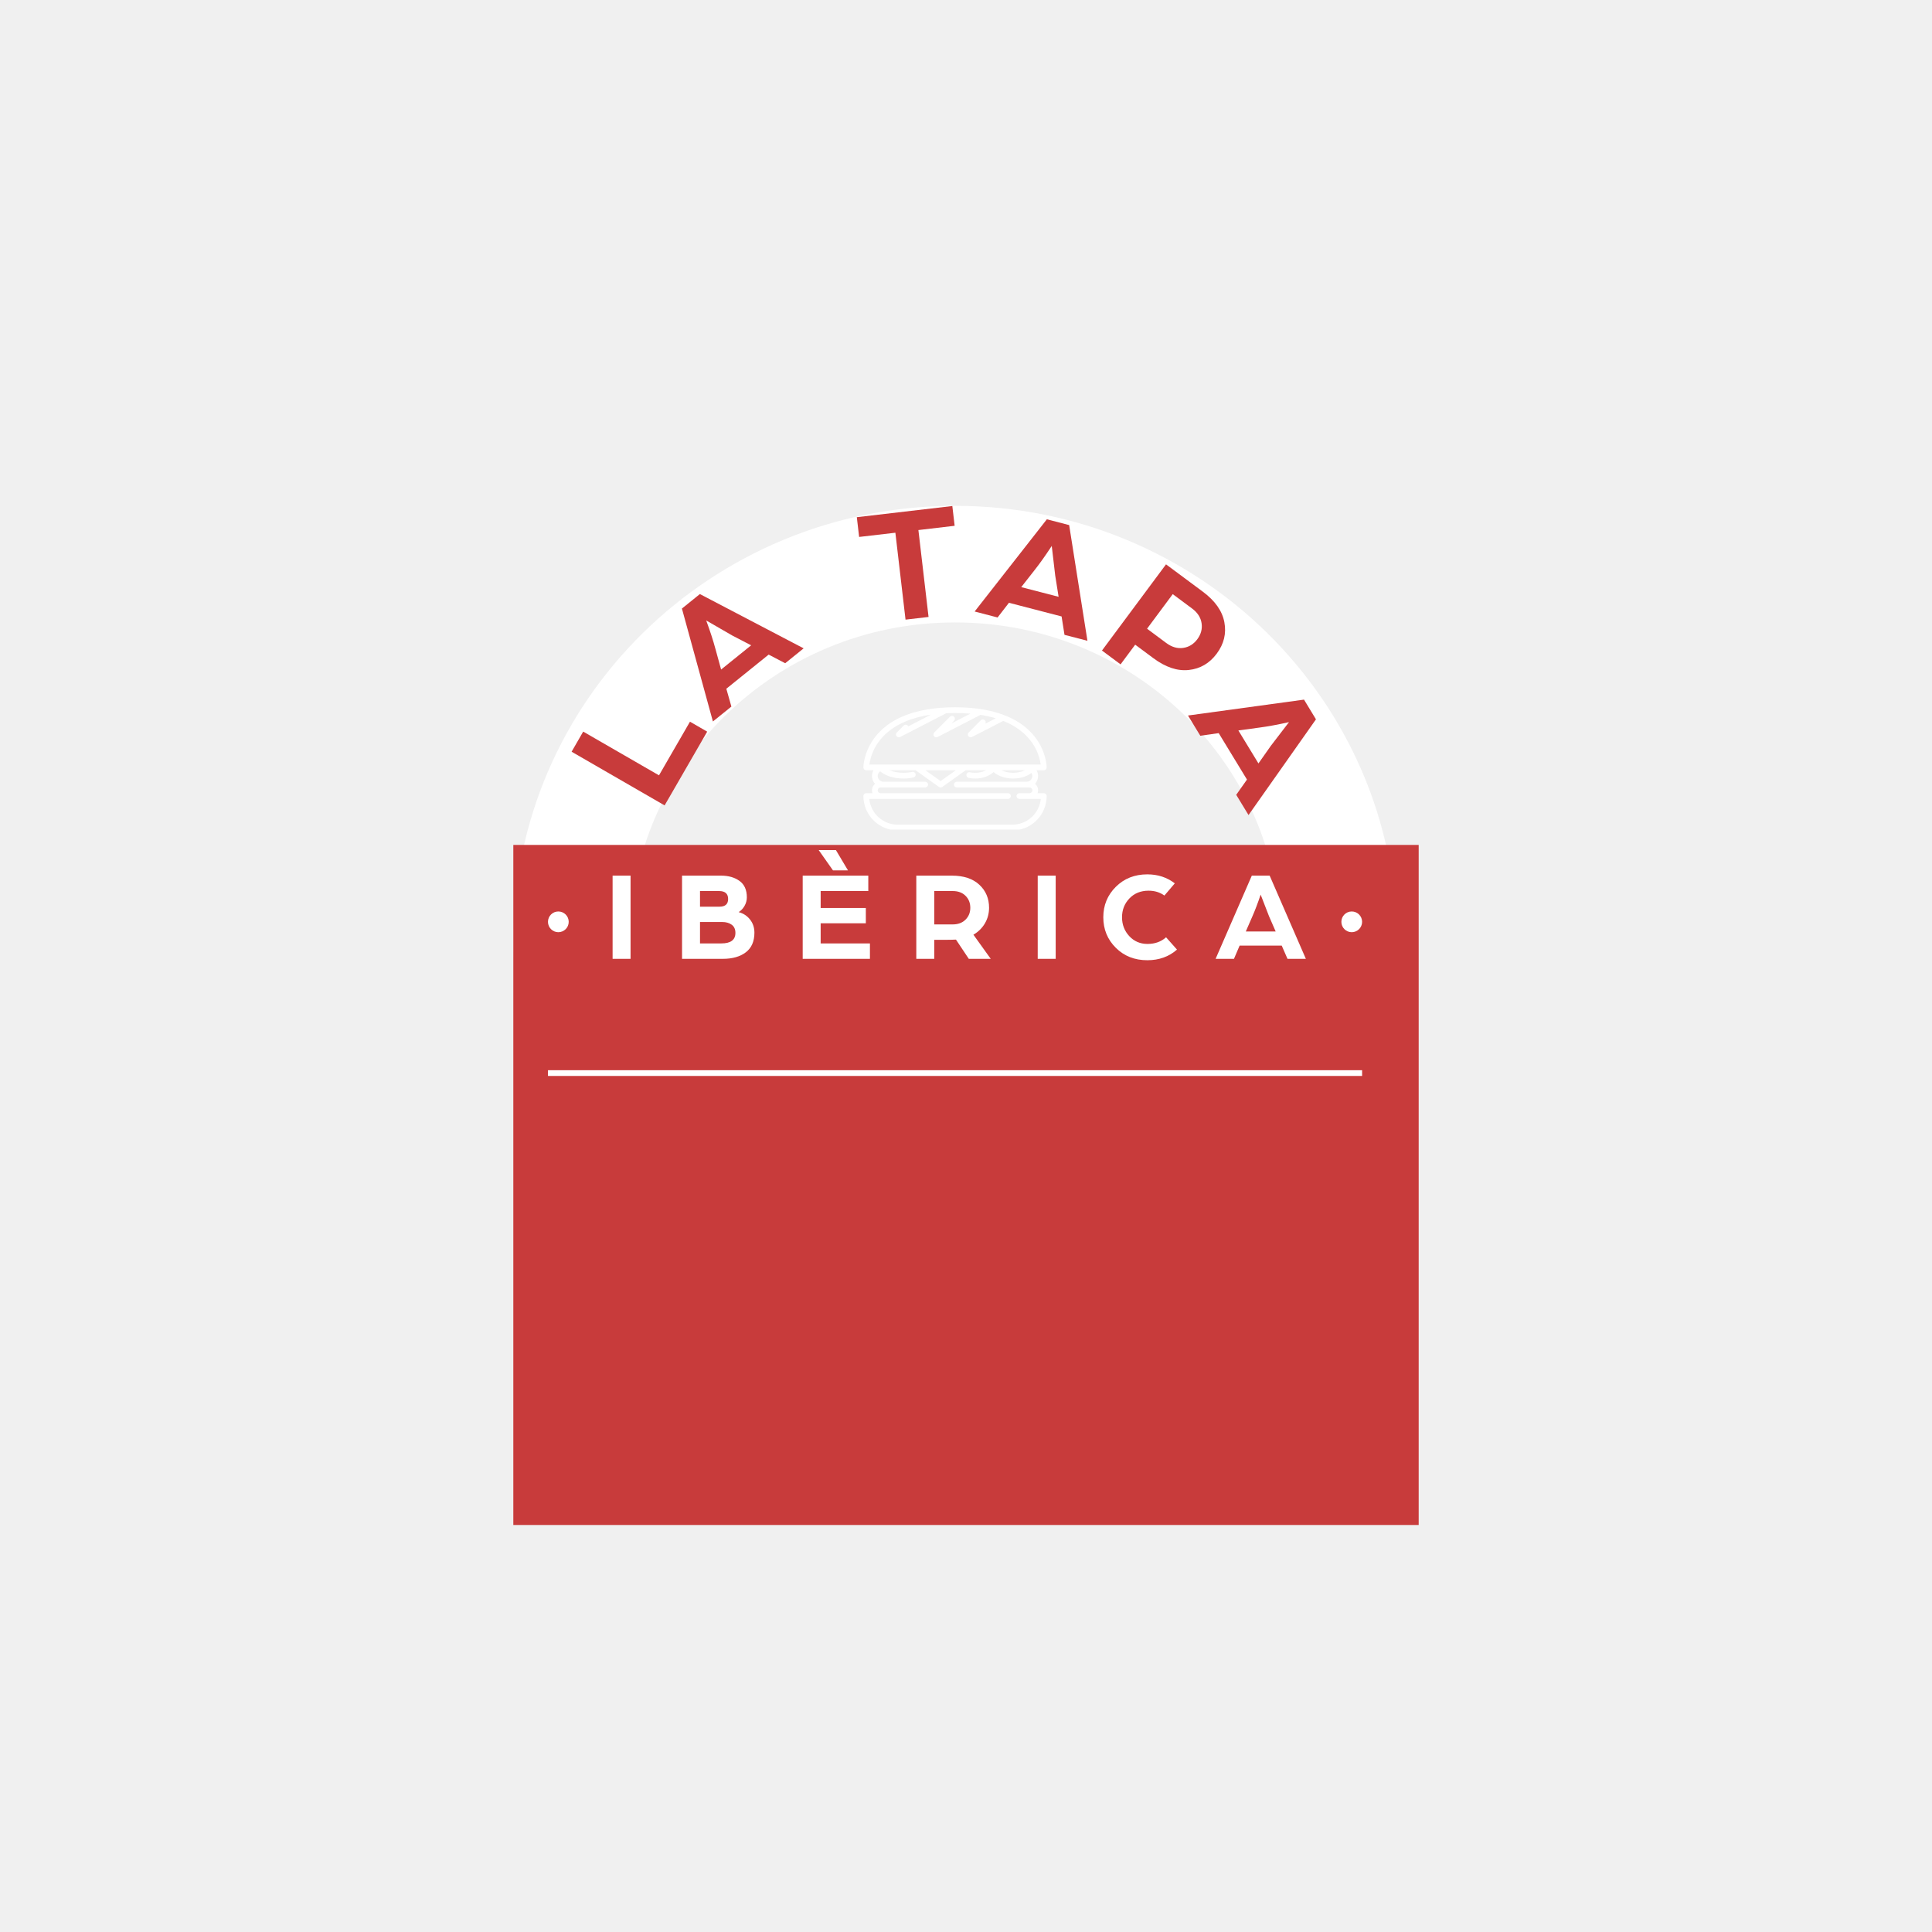
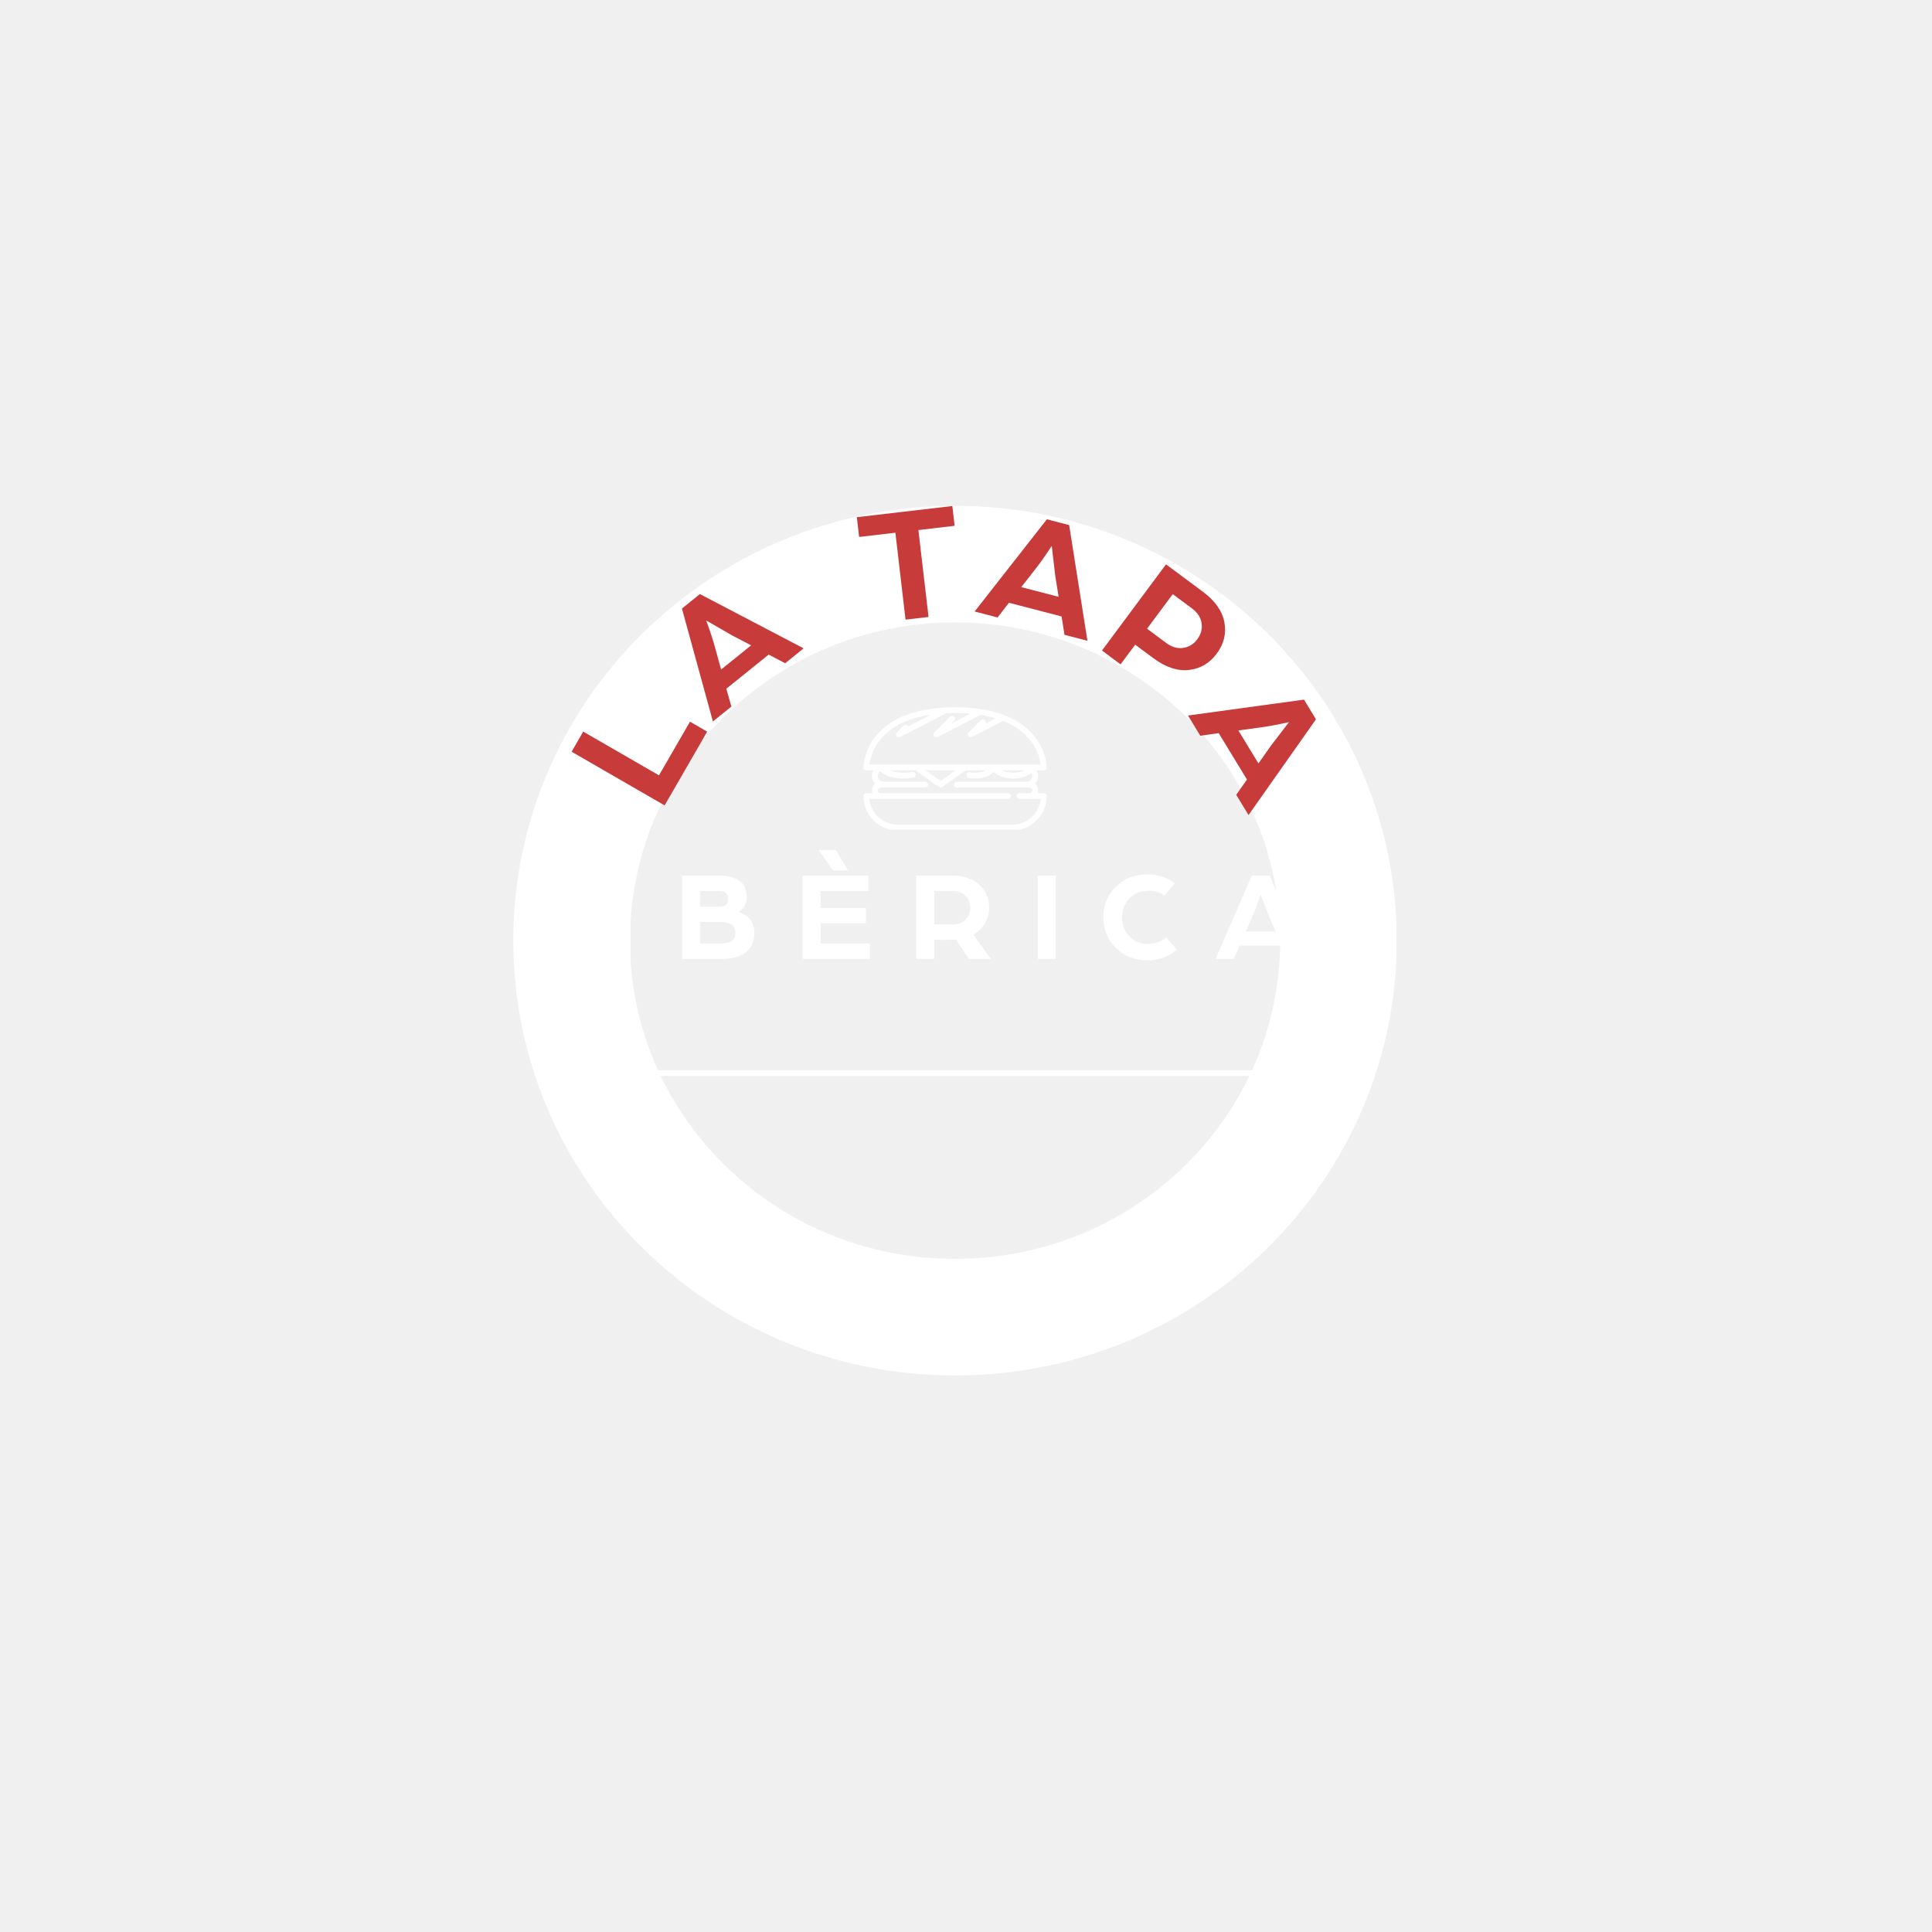
<svg xmlns="http://www.w3.org/2000/svg" width="1000" zoomAndPan="magnify" viewBox="0 0 750 757.92" height="1000" preserveAspectRatio="xMidYMid meet" version="1.0">
  <defs>
    <g />
    <clipPath id="77cfa914fd">
      <path d="M 197.414 198.434 L 543.879 198.434 L 543.879 539.648 L 197.414 539.648 Z M 197.414 198.434 " clip-rule="nonzero" />
    </clipPath>
    <clipPath id="c0be085e0a">
      <path d="M 370.699 198.434 C 274.996 198.434 197.414 274.805 197.414 369.012 C 197.414 463.219 274.996 539.59 370.699 539.59 C 466.402 539.59 543.984 463.219 543.984 369.012 C 543.984 274.805 466.402 198.434 370.699 198.434 Z M 370.699 198.434 " clip-rule="nonzero" />
    </clipPath>
    <clipPath id="d61d022cbd">
      <path d="M 197.414 331.461 L 552.586 331.461 L 552.586 598.246 L 197.414 598.246 Z M 197.414 331.461 " clip-rule="nonzero" />
    </clipPath>
    <clipPath id="3075631a8e">
      <path d="M 0.414 0.461 L 355.586 0.461 L 355.586 267.246 L 0.414 267.246 Z M 0.414 0.461 " clip-rule="nonzero" />
    </clipPath>
    <clipPath id="f0e047820b">
      <rect x="0" width="356" y="0" height="268" />
    </clipPath>
    <clipPath id="1945995772">
      <path d="M 78 0.086 L 106 0.086 L 106 44 L 78 44 Z M 78 0.086 " clip-rule="nonzero" />
    </clipPath>
    <clipPath id="6840deabcd">
      <rect x="0" width="291" y="0" height="54" />
    </clipPath>
    <clipPath id="f00bb71e22">
      <path d="M 211.008 357.566 L 219.145 357.566 L 219.145 365.699 L 211.008 365.699 Z M 211.008 357.566 " clip-rule="nonzero" />
    </clipPath>
    <clipPath id="8d2ef8f922">
      <path d="M 215.074 357.566 C 212.828 357.566 211.008 359.387 211.008 361.633 C 211.008 363.879 212.828 365.699 215.074 365.699 C 217.32 365.699 219.145 363.879 219.145 361.633 C 219.145 359.387 217.32 357.566 215.074 357.566 Z M 215.074 357.566 " clip-rule="nonzero" />
    </clipPath>
    <clipPath id="9165d43cf4">
      <path d="M 0.008 0.566 L 8.145 0.566 L 8.145 8.699 L 0.008 8.699 Z M 0.008 0.566 " clip-rule="nonzero" />
    </clipPath>
    <clipPath id="3a49af1630">
      <path d="M 4.074 0.566 C 1.828 0.566 0.008 2.387 0.008 4.633 C 0.008 6.879 1.828 8.699 4.074 8.699 C 6.32 8.699 8.145 6.879 8.145 4.633 C 8.145 2.387 6.32 0.566 4.074 0.566 Z M 4.074 0.566 " clip-rule="nonzero" />
    </clipPath>
    <clipPath id="291c46cb23">
      <rect x="0" width="9" y="0" height="9" />
    </clipPath>
    <clipPath id="fe77a38707">
      <path d="M 522.258 357.566 L 530.391 357.566 L 530.391 365.699 L 522.258 365.699 Z M 522.258 357.566 " clip-rule="nonzero" />
    </clipPath>
    <clipPath id="16ec16b820">
      <path d="M 526.324 357.566 C 524.078 357.566 522.258 359.387 522.258 361.633 C 522.258 363.879 524.078 365.699 526.324 365.699 C 528.57 365.699 530.391 363.879 530.391 361.633 C 530.391 359.387 528.57 357.566 526.324 357.566 Z M 526.324 357.566 " clip-rule="nonzero" />
    </clipPath>
    <clipPath id="27d4d53fd7">
      <path d="M 0.258 0.566 L 8.391 0.566 L 8.391 8.699 L 0.258 8.699 Z M 0.258 0.566 " clip-rule="nonzero" />
    </clipPath>
    <clipPath id="761ad24a3e">
      <path d="M 4.324 0.566 C 2.078 0.566 0.258 2.387 0.258 4.633 C 0.258 6.879 2.078 8.699 4.324 8.699 C 6.57 8.699 8.391 6.879 8.391 4.633 C 8.391 2.387 6.57 0.566 4.324 0.566 Z M 4.324 0.566 " clip-rule="nonzero" />
    </clipPath>
    <clipPath id="fb6235700e">
      <rect x="0" width="9" y="0" height="9" />
    </clipPath>
    <clipPath id="5087a31c0c">
      <rect x="0" width="322" y="0" height="140" />
    </clipPath>
    <clipPath id="a1cdab6663">
      <path d="M 334.75 277.441 L 406.742 277.441 L 406.742 325.438 L 334.75 325.438 Z M 334.75 277.441 " clip-rule="nonzero" />
    </clipPath>
  </defs>
  <g clip-path="url(#77cfa914fd)">
    <g clip-path="url(#c0be085e0a)">
      <path stroke-linecap="butt" transform="matrix(0.749921, 0, 0, 0.749921, 197.4159, 198.4351)" fill="none" stroke-linejoin="miter" d="M 231.069 -0.002 C 103.451 -0.002 -0.002 101.837 -0.002 227.459 C -0.002 353.082 103.451 454.921 231.069 454.921 C 358.686 454.921 462.14 353.082 462.14 227.459 C 462.14 101.837 358.686 -0.002 231.069 -0.002 Z M 231.069 -0.002 " stroke="#ffffff" stroke-width="122" stroke-opacity="1" stroke-miterlimit="4" />
    </g>
  </g>
  <g clip-path="url(#d61d022cbd)">
    <g transform="matrix(1, 0, 0, 1, 197, 331)">
      <g clip-path="url(#f0e047820b)">
        <g clip-path="url(#3075631a8e)">
-           <path fill="#c83b3b" d="M 0.414 0.461 L 355.785 0.461 L 355.785 267.246 L 0.414 267.246 Z M 0.414 0.461 " fill-opacity="1" fill-rule="nonzero" />
+           <path fill="none" d="M 0.414 0.461 L 355.785 0.461 L 355.785 267.246 L 0.414 267.246 Z M 0.414 0.461 " fill-opacity="1" fill-rule="nonzero" />
        </g>
      </g>
    </g>
  </g>
  <path stroke-linecap="butt" transform="matrix(0.749921, 0, 0, 0.749921, 211.0088, 419.8448)" fill="none" stroke-linejoin="miter" d="M -0.001 1.499 L 425.887 1.499 " stroke="#ffffff" stroke-width="3" stroke-opacity="1" stroke-miterlimit="4" />
  <g transform="matrix(1, 0, 0, 1, 232, 333)">
    <g clip-path="url(#6840deabcd)">
      <g fill="#ffffff" fill-opacity="1">
        <g transform="translate(0.830546, 43.14908)">
          <g>
            <path d="M 3.531 0 L 3.531 -32.641 L 10.578 -32.641 L 10.578 0 Z M 3.531 0 " />
          </g>
        </g>
      </g>
      <g fill="#ffffff" fill-opacity="1">
        <g transform="translate(28.07294, 43.14908)">
          <g>
            <path d="M 3.531 0 L 3.531 -32.641 L 18.781 -32.641 C 21.738 -32.641 24.172 -31.945 26.078 -30.562 C 27.992 -29.188 28.953 -27.039 28.953 -24.125 C 28.953 -22.945 28.648 -21.828 28.047 -20.766 C 27.441 -19.711 26.672 -18.898 25.734 -18.328 C 27.547 -17.859 29.031 -16.895 30.188 -15.438 C 31.344 -13.977 31.922 -12.254 31.922 -10.266 C 31.922 -6.848 30.797 -4.281 28.547 -2.562 C 26.305 -0.852 23.305 0 19.547 0 Z M 10.578 -6.047 L 18.938 -6.047 C 22.625 -6.047 24.469 -7.422 24.469 -10.172 C 24.469 -11.617 23.977 -12.691 23 -13.391 C 22.031 -14.098 20.773 -14.453 19.234 -14.453 L 10.578 -14.453 Z M 10.578 -20.453 L 18.188 -20.453 C 20.469 -20.453 21.609 -21.457 21.609 -23.469 C 21.609 -25.551 20.43 -26.594 18.078 -26.594 L 10.578 -26.594 Z M 10.578 -20.453 " />
          </g>
        </g>
      </g>
      <g clip-path="url(#1945995772)">
        <g fill="#ffffff" fill-opacity="1">
          <g transform="translate(75.40624, 43.14908)">
            <g>
              <path d="M 3.531 0 L 3.531 -32.641 L 29.266 -32.641 L 29.266 -26.594 L 10.578 -26.594 L 10.578 -19.938 L 28.297 -19.938 L 28.297 -13.953 L 10.578 -13.953 L 10.578 -6.047 L 29.906 -6.047 L 29.906 0 Z M 15.406 -34.703 L 9.812 -42.656 L 16.562 -42.656 L 21.297 -34.703 Z M 15.406 -34.703 " />
            </g>
          </g>
        </g>
      </g>
      <g fill="#ffffff" fill-opacity="1">
        <g transform="translate(119.9701, 43.14908)">
          <g>
            <path d="M 3.531 0 L 3.531 -32.641 L 17.469 -32.641 C 22.102 -32.641 25.695 -31.453 28.25 -29.078 C 30.801 -26.711 32.078 -23.703 32.078 -20.047 C 32.078 -17.828 31.539 -15.797 30.469 -13.953 C 29.395 -12.109 27.883 -10.613 25.938 -9.469 L 32.734 0 L 24.125 0 L 19.094 -7.547 C 17.977 -7.484 16.398 -7.453 14.359 -7.453 L 10.578 -7.453 L 10.578 0 Z M 10.578 -13.5 L 17.781 -13.5 C 19.895 -13.5 21.578 -14.117 22.828 -15.359 C 24.086 -16.598 24.719 -18.156 24.719 -20.031 C 24.719 -21.914 24.098 -23.477 22.859 -24.719 C 21.617 -25.969 19.941 -26.594 17.828 -26.594 L 10.578 -26.594 Z M 10.578 -13.5 " />
          </g>
        </g>
      </g>
      <g fill="#ffffff" fill-opacity="1">
        <g transform="translate(167.6055, 43.14908)">
          <g>
            <path d="M 3.531 0 L 3.531 -32.641 L 10.578 -32.641 L 10.578 0 Z M 3.531 0 " />
          </g>
        </g>
      </g>
      <g fill="#ffffff" fill-opacity="1">
        <g transform="translate(194.8479, 43.14908)">
          <g>
            <path d="M 2.016 -16.312 C 2.016 -21.008 3.648 -24.988 6.922 -28.25 C 10.191 -31.508 14.312 -33.141 19.281 -33.141 C 23.414 -33.141 27.008 -31.961 30.062 -29.609 L 25.984 -24.828 C 24.234 -26.098 22.172 -26.734 19.797 -26.734 C 16.703 -26.734 14.188 -25.719 12.25 -23.688 C 10.32 -21.656 9.359 -19.195 9.359 -16.312 C 9.359 -13.426 10.305 -10.957 12.203 -8.906 C 14.109 -6.863 16.488 -5.844 19.344 -5.844 C 22.258 -5.844 24.691 -6.711 26.641 -8.453 L 30.922 -3.625 C 27.766 -0.844 23.883 0.547 19.281 0.547 C 14.312 0.547 10.191 -1.078 6.922 -4.328 C 3.648 -7.586 2.016 -11.582 2.016 -16.312 Z M 2.016 -16.312 " />
          </g>
        </g>
      </g>
      <g fill="#ffffff" fill-opacity="1">
        <g transform="translate(240.6707, 43.14908)">
          <g>
            <path d="M 0.25 0 L 14.453 -32.641 L 21.453 -32.641 L 35.656 0 L 28.453 0 L 26.188 -5.188 L 9.672 -5.188 L 7.453 0 Z M 12.094 -10.734 L 23.812 -10.734 L 21.203 -16.719 L 17.922 -25.188 C 16.785 -21.82 15.711 -19 14.703 -16.719 Z M 12.094 -10.734 " />
          </g>
        </g>
      </g>
    </g>
  </g>
  <g clip-path="url(#f00bb71e22)">
    <g clip-path="url(#8d2ef8f922)">
      <g transform="matrix(1, 0, 0, 1, 211, 357)">
        <g clip-path="url(#291c46cb23)">
          <g clip-path="url(#9165d43cf4)">
            <g clip-path="url(#3a49af1630)">
              <path fill="#ffffff" d="M 0.008 0.566 L 8.145 0.566 L 8.145 8.699 L 0.008 8.699 Z M 0.008 0.566 " fill-opacity="1" fill-rule="nonzero" />
            </g>
          </g>
        </g>
      </g>
    </g>
  </g>
  <g clip-path="url(#fe77a38707)">
    <g clip-path="url(#16ec16b820)">
      <g transform="matrix(1, 0, 0, 1, 522, 357)">
        <g clip-path="url(#fb6235700e)">
          <g clip-path="url(#27d4d53fd7)">
            <g clip-path="url(#761ad24a3e)">
              <path fill="#ffffff" d="M 0.258 0.566 L 8.391 0.566 L 8.391 8.699 L 0.258 8.699 Z M 0.258 0.566 " fill-opacity="1" fill-rule="nonzero" />
            </g>
          </g>
        </g>
      </g>
    </g>
  </g>
  <g transform="matrix(1, 0, 0, 1, 209, 188)">
    <g clip-path="url(#5087a31c0c)">
      <g fill="#c83b3b" fill-opacity="1">
        <g transform="translate(45.48408, 131.8967)">
          <g>
            <path d="M 2.281 -3.938 L -34.203 -25 L -29.656 -32.891 L 0.078 -15.734 L 12.234 -36.781 L 18.984 -32.875 Z M 2.281 -3.938 " />
          </g>
        </g>
      </g>
      <g fill="#c83b3b" fill-opacity="1">
        <g transform="translate(66.46228, 95.23542)">
          <g>
            <path d="M 0.25 -0.203 L -11.906 -44.5 L -4.859 -50.188 L 35.844 -28.891 L 28.609 -23.047 L 22.125 -26.438 L 5.516 -13.047 L 7.5 -6.047 Z M 3.469 -20.578 L 15.25 -30.078 L 7.766 -33.969 L -2.375 -39.828 C -0.801 -35.535 0.398 -31.828 1.234 -28.703 Z M 3.469 -20.578 " />
          </g>
        </g>
      </g>
      <g fill="#c83b3b" fill-opacity="1">
        <g transform="translate(106.5813, 66.15006)">
          <g />
        </g>
      </g>
      <g fill="#c83b3b" fill-opacity="1">
        <g transform="translate(126.7786, 56.89167)">
          <g>
            <path d="M 15.5 -1.812 L 11.516 -35.906 L -2.703 -34.25 L -3.609 -42 L 33.859 -46.375 L 34.766 -38.625 L 20.547 -36.953 L 24.531 -2.859 Z M 15.5 -1.812 " />
          </g>
        </g>
      </g>
      <g fill="#c83b3b" fill-opacity="1">
        <g transform="translate(169.0783, 51.81406)">
          <g>
            <path d="M 0.312 0.078 L 28.641 -36.094 L 37.391 -33.828 L 44.562 11.562 L 35.562 9.234 L 34.422 2.016 L 13.766 -3.344 L 9.312 2.422 Z M 18.594 -9.484 L 33.25 -5.688 L 31.922 -14.016 L 30.562 -25.641 C 28.051 -21.816 25.797 -18.645 23.797 -16.125 Z M 18.594 -9.484 " />
          </g>
        </g>
      </g>
      <g fill="#c83b3b" fill-opacity="1">
        <g transform="translate(215.6854, 64.48453)">
          <g>
            <path d="M 3.656 2.719 L 28.781 -31.094 L 43.234 -20.359 C 48.035 -16.785 50.848 -12.789 51.672 -8.375 C 52.504 -3.969 51.508 0.129 48.688 3.922 C 45.875 7.711 42.227 9.852 37.75 10.344 C 33.281 10.844 28.629 9.297 23.797 5.703 L 16.688 0.422 L 10.953 8.141 Z M 21.344 -5.844 L 28.859 -0.25 C 31.055 1.375 33.273 2.02 35.516 1.688 C 37.766 1.363 39.613 0.227 41.062 -1.719 C 42.508 -3.664 43.066 -5.758 42.734 -8 C 42.398 -10.25 41.148 -12.176 38.984 -13.781 L 31.422 -19.406 Z M 21.344 -5.844 " />
          </g>
        </g>
      </g>
      <g fill="#c83b3b" fill-opacity="1">
        <g transform="translate(252.9143, 92.41498)">
          <g>
            <path d="M 0.172 0.281 L 45.688 -5.953 L 50.375 1.781 L 23.922 39.328 L 19.094 31.391 L 23.312 25.406 L 12.219 7.188 L 5 8.219 Z M 19.938 6.141 L 27.812 19.078 L 32.672 12.172 L 39.797 2.875 C 35.328 3.875 31.492 4.582 28.297 5 Z M 19.938 6.141 " />
          </g>
        </g>
      </g>
    </g>
  </g>
  <g clip-path="url(#a1cdab6663)">
    <path fill="#ffffff" d="M 405.527 311.164 L 403.086 311.164 C 403.199 310.844 403.262 310.512 403.277 310.168 C 403.289 309.828 403.25 309.492 403.16 309.16 C 403.074 308.832 402.938 308.523 402.754 308.234 C 402.57 307.945 402.348 307.691 402.086 307.473 C 402.41 307.121 402.672 306.727 402.871 306.289 C 403.074 305.855 403.199 305.398 403.25 304.922 C 403.305 304.445 403.281 303.973 403.184 303.504 C 403.086 303.035 402.914 302.594 402.676 302.18 L 405.527 302.18 C 405.676 302.18 405.816 302.148 405.957 302.094 C 406.094 302.035 406.215 301.953 406.32 301.848 C 406.426 301.742 406.508 301.621 406.562 301.484 C 406.621 301.348 406.648 301.203 406.648 301.055 C 406.648 300.809 406.598 294.984 402.059 289.133 C 399.414 285.719 395.789 283.004 391.277 281.066 C 385.719 278.676 378.797 277.461 370.699 277.461 C 362.602 277.461 355.68 278.676 350.121 281.066 C 345.613 283.004 341.984 285.719 339.34 289.133 C 334.801 294.984 334.75 300.809 334.75 301.055 C 334.75 301.203 334.777 301.348 334.836 301.484 C 334.895 301.621 334.973 301.742 335.078 301.848 C 335.184 301.953 335.305 302.035 335.445 302.094 C 335.582 302.148 335.727 302.18 335.875 302.18 L 338.727 302.18 C 338.484 302.594 338.316 303.035 338.215 303.504 C 338.117 303.973 338.094 304.445 338.148 304.922 C 338.203 305.398 338.328 305.855 338.527 306.289 C 338.727 306.727 338.988 307.121 339.316 307.473 C 339.055 307.691 338.832 307.945 338.648 308.234 C 338.465 308.523 338.328 308.832 338.238 309.16 C 338.148 309.492 338.109 309.828 338.125 310.168 C 338.137 310.512 338.199 310.844 338.312 311.164 L 335.875 311.164 C 335.727 311.164 335.582 311.195 335.445 311.25 C 335.305 311.309 335.184 311.391 335.078 311.496 C 334.973 311.602 334.895 311.723 334.836 311.859 C 334.777 311.996 334.75 312.141 334.75 312.289 C 334.75 313.172 334.84 314.051 335.012 314.918 C 335.184 315.785 335.441 316.629 335.781 317.445 C 336.121 318.262 336.535 319.039 337.027 319.773 C 337.52 320.512 338.078 321.191 338.703 321.816 C 339.328 322.441 340.012 323 340.746 323.492 C 341.48 323.984 342.258 324.402 343.074 324.738 C 343.891 325.078 344.734 325.336 345.602 325.508 C 346.469 325.68 347.348 325.77 348.23 325.77 L 393.168 325.77 C 394.055 325.77 394.93 325.68 395.797 325.508 C 396.664 325.336 397.508 325.078 398.324 324.738 C 399.141 324.402 399.918 323.984 400.656 323.492 C 401.391 323 402.07 322.441 402.695 321.816 C 403.32 321.191 403.879 320.512 404.371 319.773 C 404.863 319.039 405.281 318.262 405.617 317.445 C 405.957 316.629 406.215 315.785 406.387 314.918 C 406.562 314.051 406.648 313.172 406.648 312.289 C 406.648 312.141 406.621 311.996 406.562 311.859 C 406.508 311.723 406.426 311.602 406.32 311.496 C 406.215 311.391 406.094 311.309 405.957 311.25 C 405.816 311.195 405.676 311.164 405.527 311.164 Z M 341.199 290.402 C 343.617 287.32 346.953 284.859 351.105 283.09 C 354.078 281.82 357.48 280.906 361.277 280.352 L 352.379 284.941 C 352.301 284.773 352.188 284.637 352.043 284.527 C 351.895 284.414 351.734 284.344 351.555 284.312 C 351.375 284.281 351.195 284.293 351.023 284.348 C 350.848 284.402 350.695 284.496 350.566 284.625 L 347.863 287.328 C 347.668 287.523 347.559 287.758 347.539 288.035 C 347.516 288.309 347.59 288.559 347.75 288.785 C 347.914 289.008 348.133 289.152 348.402 289.215 C 348.672 289.277 348.926 289.246 349.172 289.121 L 367.266 279.789 C 368.387 279.738 369.527 279.711 370.699 279.711 C 372.797 279.711 374.805 279.793 376.727 279.961 L 369.242 283.82 L 370.312 282.75 C 370.418 282.645 370.5 282.523 370.559 282.383 C 370.613 282.246 370.645 282.102 370.645 281.953 C 370.645 281.805 370.613 281.66 370.559 281.523 C 370.5 281.387 370.418 281.266 370.312 281.16 C 370.207 281.055 370.086 280.973 369.949 280.918 C 369.812 280.859 369.668 280.832 369.52 280.832 C 369.371 280.832 369.227 280.859 369.09 280.918 C 368.953 280.973 368.832 281.055 368.727 281.16 L 362.559 287.328 C 362.363 287.523 362.254 287.758 362.23 288.035 C 362.211 288.312 362.281 288.562 362.445 288.785 C 362.609 289.008 362.824 289.152 363.094 289.215 C 363.363 289.277 363.621 289.246 363.867 289.121 L 380.699 280.441 C 382.723 280.754 384.719 281.203 386.68 281.789 L 382.605 283.891 C 382.738 283.645 382.773 283.387 382.715 283.113 C 382.656 282.84 382.512 282.621 382.289 282.453 C 382.066 282.285 381.812 282.211 381.535 282.234 C 381.258 282.254 381.02 282.363 380.82 282.559 L 376.055 287.328 C 375.859 287.523 375.75 287.758 375.73 288.035 C 375.707 288.312 375.777 288.559 375.941 288.785 C 376.105 289.008 376.32 289.152 376.59 289.215 C 376.859 289.277 377.117 289.246 377.363 289.121 L 389.605 282.809 C 389.836 282.898 390.07 282.992 390.297 283.09 C 394.449 284.859 397.781 287.32 400.203 290.402 C 402.422 293.211 403.789 296.387 404.305 299.93 L 337.098 299.93 C 337.609 296.387 338.977 293.211 341.199 290.402 Z M 398.125 302.18 C 396.648 302.84 395.102 303.168 393.484 303.168 C 391.863 303.168 390.316 302.84 388.84 302.18 Z M 370.996 302.18 C 369.242 303.43 366.953 305.059 365.043 306.418 C 363.133 305.059 360.844 303.43 359.09 302.18 Z M 393.168 323.523 L 348.23 323.523 C 347.543 323.523 346.855 323.457 346.18 323.332 C 345.5 323.203 344.84 323.016 344.195 322.77 C 343.551 322.52 342.938 322.215 342.348 321.852 C 341.762 321.492 341.211 321.078 340.699 320.617 C 340.188 320.152 339.723 319.648 339.305 319.098 C 338.883 318.551 338.52 317.969 338.207 317.352 C 337.895 316.738 337.645 316.098 337.449 315.434 C 337.254 314.773 337.125 314.098 337.055 313.414 L 391.461 313.414 C 391.609 313.414 391.754 313.383 391.891 313.328 C 392.027 313.27 392.148 313.188 392.254 313.082 C 392.359 312.977 392.441 312.855 392.5 312.719 C 392.555 312.582 392.586 312.438 392.586 312.289 C 392.586 312.141 392.555 311.996 392.5 311.859 C 392.441 311.723 392.359 311.602 392.254 311.496 C 392.148 311.391 392.027 311.309 391.891 311.25 C 391.754 311.195 391.609 311.164 391.461 311.164 L 341.492 311.164 C 341.344 311.164 341.199 311.137 341.062 311.078 C 340.922 311.023 340.801 310.941 340.695 310.836 C 340.59 310.73 340.512 310.609 340.453 310.473 C 340.395 310.336 340.367 310.191 340.367 310.043 C 340.367 309.895 340.395 309.75 340.453 309.613 C 340.512 309.473 340.59 309.352 340.695 309.246 C 340.801 309.141 340.922 309.062 341.062 309.004 C 341.199 308.945 341.344 308.918 341.492 308.918 L 358.992 308.918 C 359.145 308.918 359.285 308.891 359.426 308.832 C 359.562 308.777 359.684 308.695 359.789 308.59 C 359.895 308.484 359.977 308.363 360.031 308.227 C 360.09 308.086 360.117 307.945 360.117 307.797 C 360.117 307.645 360.09 307.504 360.031 307.363 C 359.977 307.227 359.895 307.105 359.789 307 C 359.684 306.895 359.562 306.812 359.426 306.758 C 359.285 306.699 359.145 306.672 358.992 306.672 L 342.613 306.672 C 342.125 306.672 341.684 306.527 341.289 306.238 C 340.895 305.949 340.621 305.574 340.473 305.105 C 340.324 304.641 340.328 304.176 340.484 303.711 C 340.641 303.25 340.918 302.875 341.316 302.594 C 343.387 304.355 346.77 305.418 350.477 305.418 C 351.789 305.418 353.082 305.285 354.363 305.008 C 354.512 304.977 354.645 304.918 354.766 304.832 C 354.887 304.75 354.988 304.645 355.07 304.52 C 355.152 304.391 355.203 304.258 355.23 304.109 C 355.258 303.961 355.254 303.816 355.223 303.672 C 355.191 303.523 355.133 303.391 355.047 303.27 C 354.961 303.148 354.855 303.047 354.73 302.965 C 354.605 302.883 354.469 302.832 354.324 302.805 C 354.176 302.777 354.031 302.781 353.887 302.812 C 352.762 303.055 351.625 303.172 350.477 303.168 C 348.457 303.168 346.535 302.809 344.984 302.18 L 355.242 302.18 L 355.363 302.266 C 355.621 302.457 355.992 302.723 356.438 303.043 C 357.32 303.676 358.5 304.52 359.68 305.359 C 362.035 307.039 364.395 308.711 364.395 308.711 C 364.59 308.848 364.805 308.918 365.043 308.918 C 365.281 308.918 365.5 308.848 365.695 308.711 C 365.695 308.711 368.051 307.039 370.406 305.359 C 371.586 304.52 372.766 303.676 373.652 303.043 C 374.094 302.723 374.465 302.457 374.723 302.266 L 374.844 302.18 L 382.91 302.18 C 381.543 302.855 380.094 303.184 378.566 303.168 C 377.867 303.172 377.172 303.102 376.484 302.961 C 376.34 302.934 376.195 302.934 376.047 302.965 C 375.902 302.992 375.77 303.047 375.648 303.129 C 375.523 303.211 375.422 303.312 375.34 303.438 C 375.254 303.559 375.199 303.695 375.168 303.84 C 375.141 303.984 375.141 304.129 375.168 304.273 C 375.195 304.418 375.25 304.555 375.328 304.676 C 375.41 304.801 375.512 304.906 375.633 304.988 C 375.754 305.074 375.887 305.129 376.031 305.16 C 376.867 305.332 377.715 305.418 378.566 305.418 C 381.449 305.418 384.09 304.469 385.824 302.879 C 387.652 304.469 390.441 305.418 393.484 305.418 C 396.285 305.418 398.871 304.613 400.691 303.242 C 400.906 303.586 401.02 303.965 401.031 304.371 C 401.043 304.781 400.949 305.16 400.75 305.52 C 400.551 305.875 400.277 306.156 399.926 306.363 C 399.574 306.57 399.191 306.672 398.785 306.672 L 371.387 306.672 C 371.238 306.672 371.098 306.699 370.957 306.758 C 370.82 306.812 370.699 306.895 370.594 307 C 370.488 307.105 370.406 307.227 370.352 307.363 C 370.293 307.504 370.266 307.645 370.266 307.797 C 370.266 307.945 370.293 308.086 370.352 308.227 C 370.406 308.363 370.488 308.484 370.594 308.59 C 370.699 308.695 370.82 308.777 370.957 308.832 C 371.098 308.891 371.238 308.918 371.387 308.918 L 399.91 308.918 C 400.059 308.918 400.199 308.945 400.34 309.004 C 400.477 309.062 400.598 309.141 400.703 309.246 C 400.809 309.352 400.891 309.473 400.945 309.613 C 401.004 309.75 401.031 309.895 401.031 310.043 C 401.031 310.191 401.004 310.336 400.945 310.473 C 400.891 310.609 400.809 310.73 400.703 310.836 C 400.598 310.941 400.477 311.023 400.34 311.078 C 400.199 311.137 400.059 311.164 399.91 311.164 L 395.953 311.164 C 395.805 311.164 395.66 311.195 395.523 311.25 C 395.387 311.309 395.266 311.391 395.16 311.496 C 395.055 311.602 394.973 311.723 394.918 311.859 C 394.859 311.996 394.832 312.141 394.832 312.289 C 394.832 312.438 394.859 312.582 394.918 312.719 C 394.973 312.855 395.055 312.977 395.16 313.082 C 395.266 313.188 395.387 313.27 395.523 313.328 C 395.66 313.383 395.805 313.414 395.953 313.414 L 404.348 313.414 C 404.277 314.098 404.145 314.773 403.949 315.434 C 403.758 316.098 403.504 316.738 403.191 317.352 C 402.879 317.969 402.516 318.551 402.098 319.098 C 401.676 319.648 401.211 320.152 400.699 320.617 C 400.188 321.078 399.641 321.492 399.051 321.852 C 398.465 322.215 397.848 322.52 397.203 322.77 C 396.559 323.016 395.898 323.203 395.223 323.332 C 394.543 323.457 393.859 323.523 393.168 323.523 Z M 393.168 323.523 " fill-opacity="1" fill-rule="nonzero" />
  </g>
</svg>
